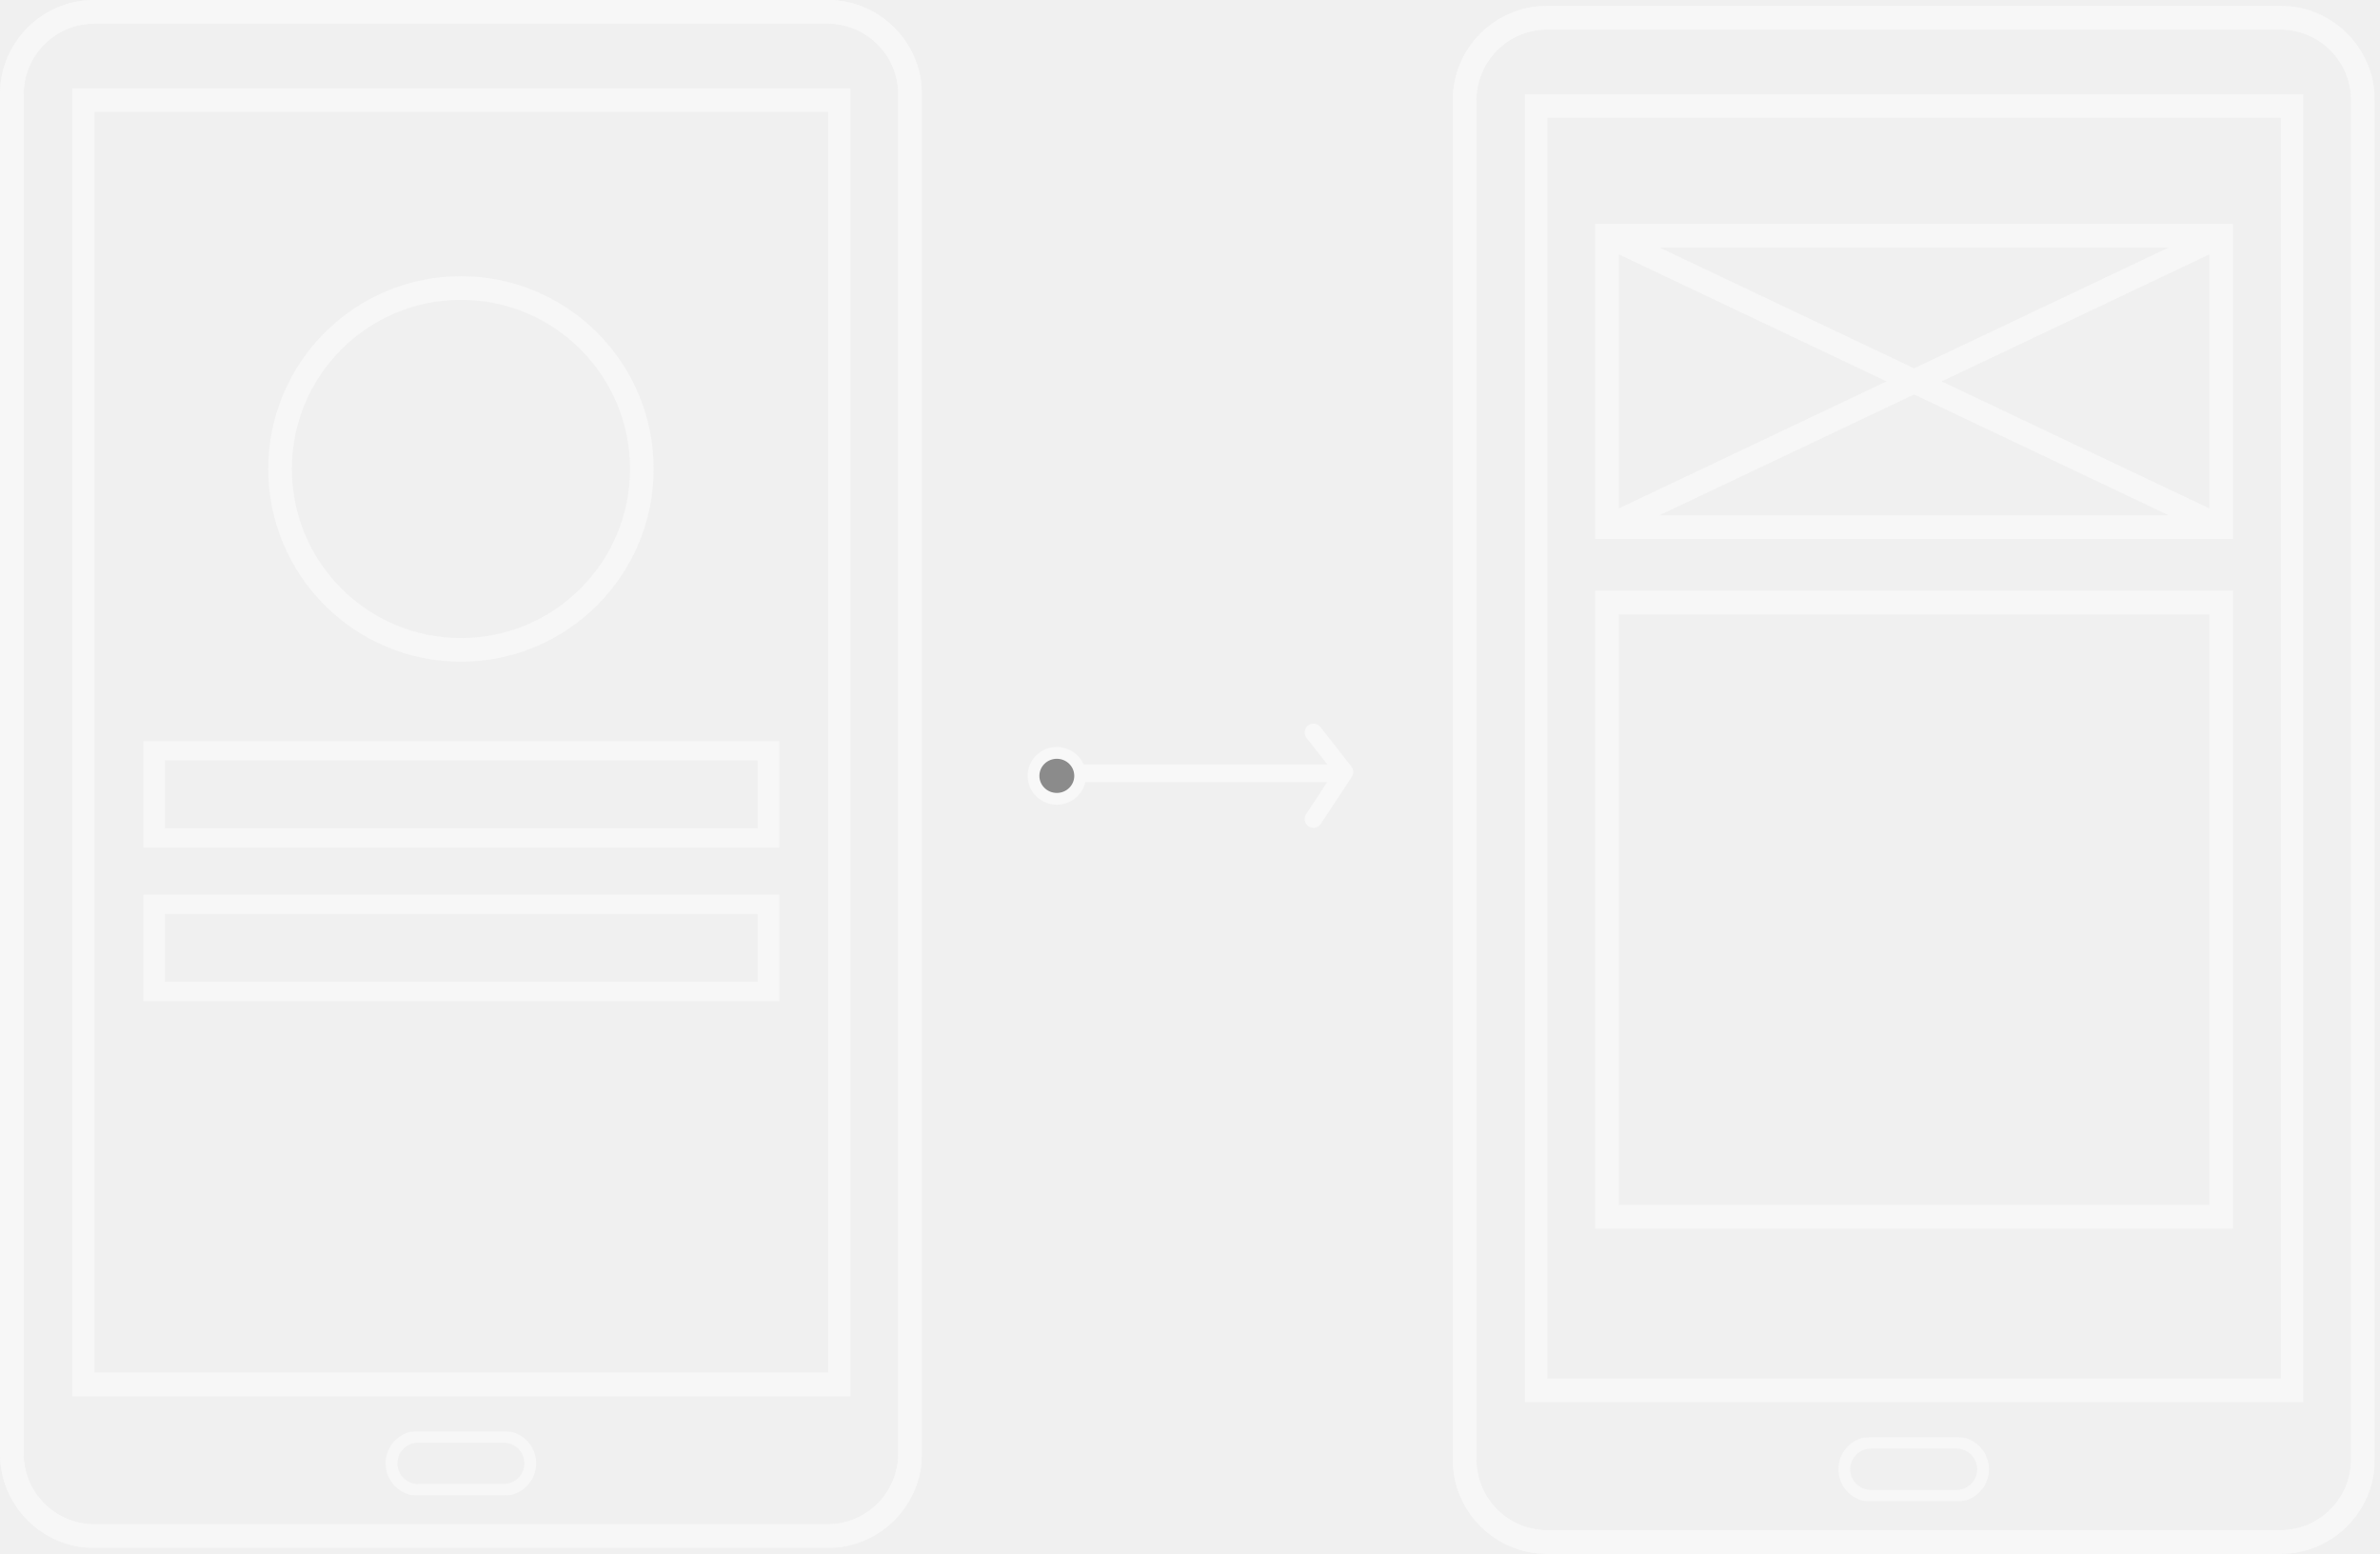
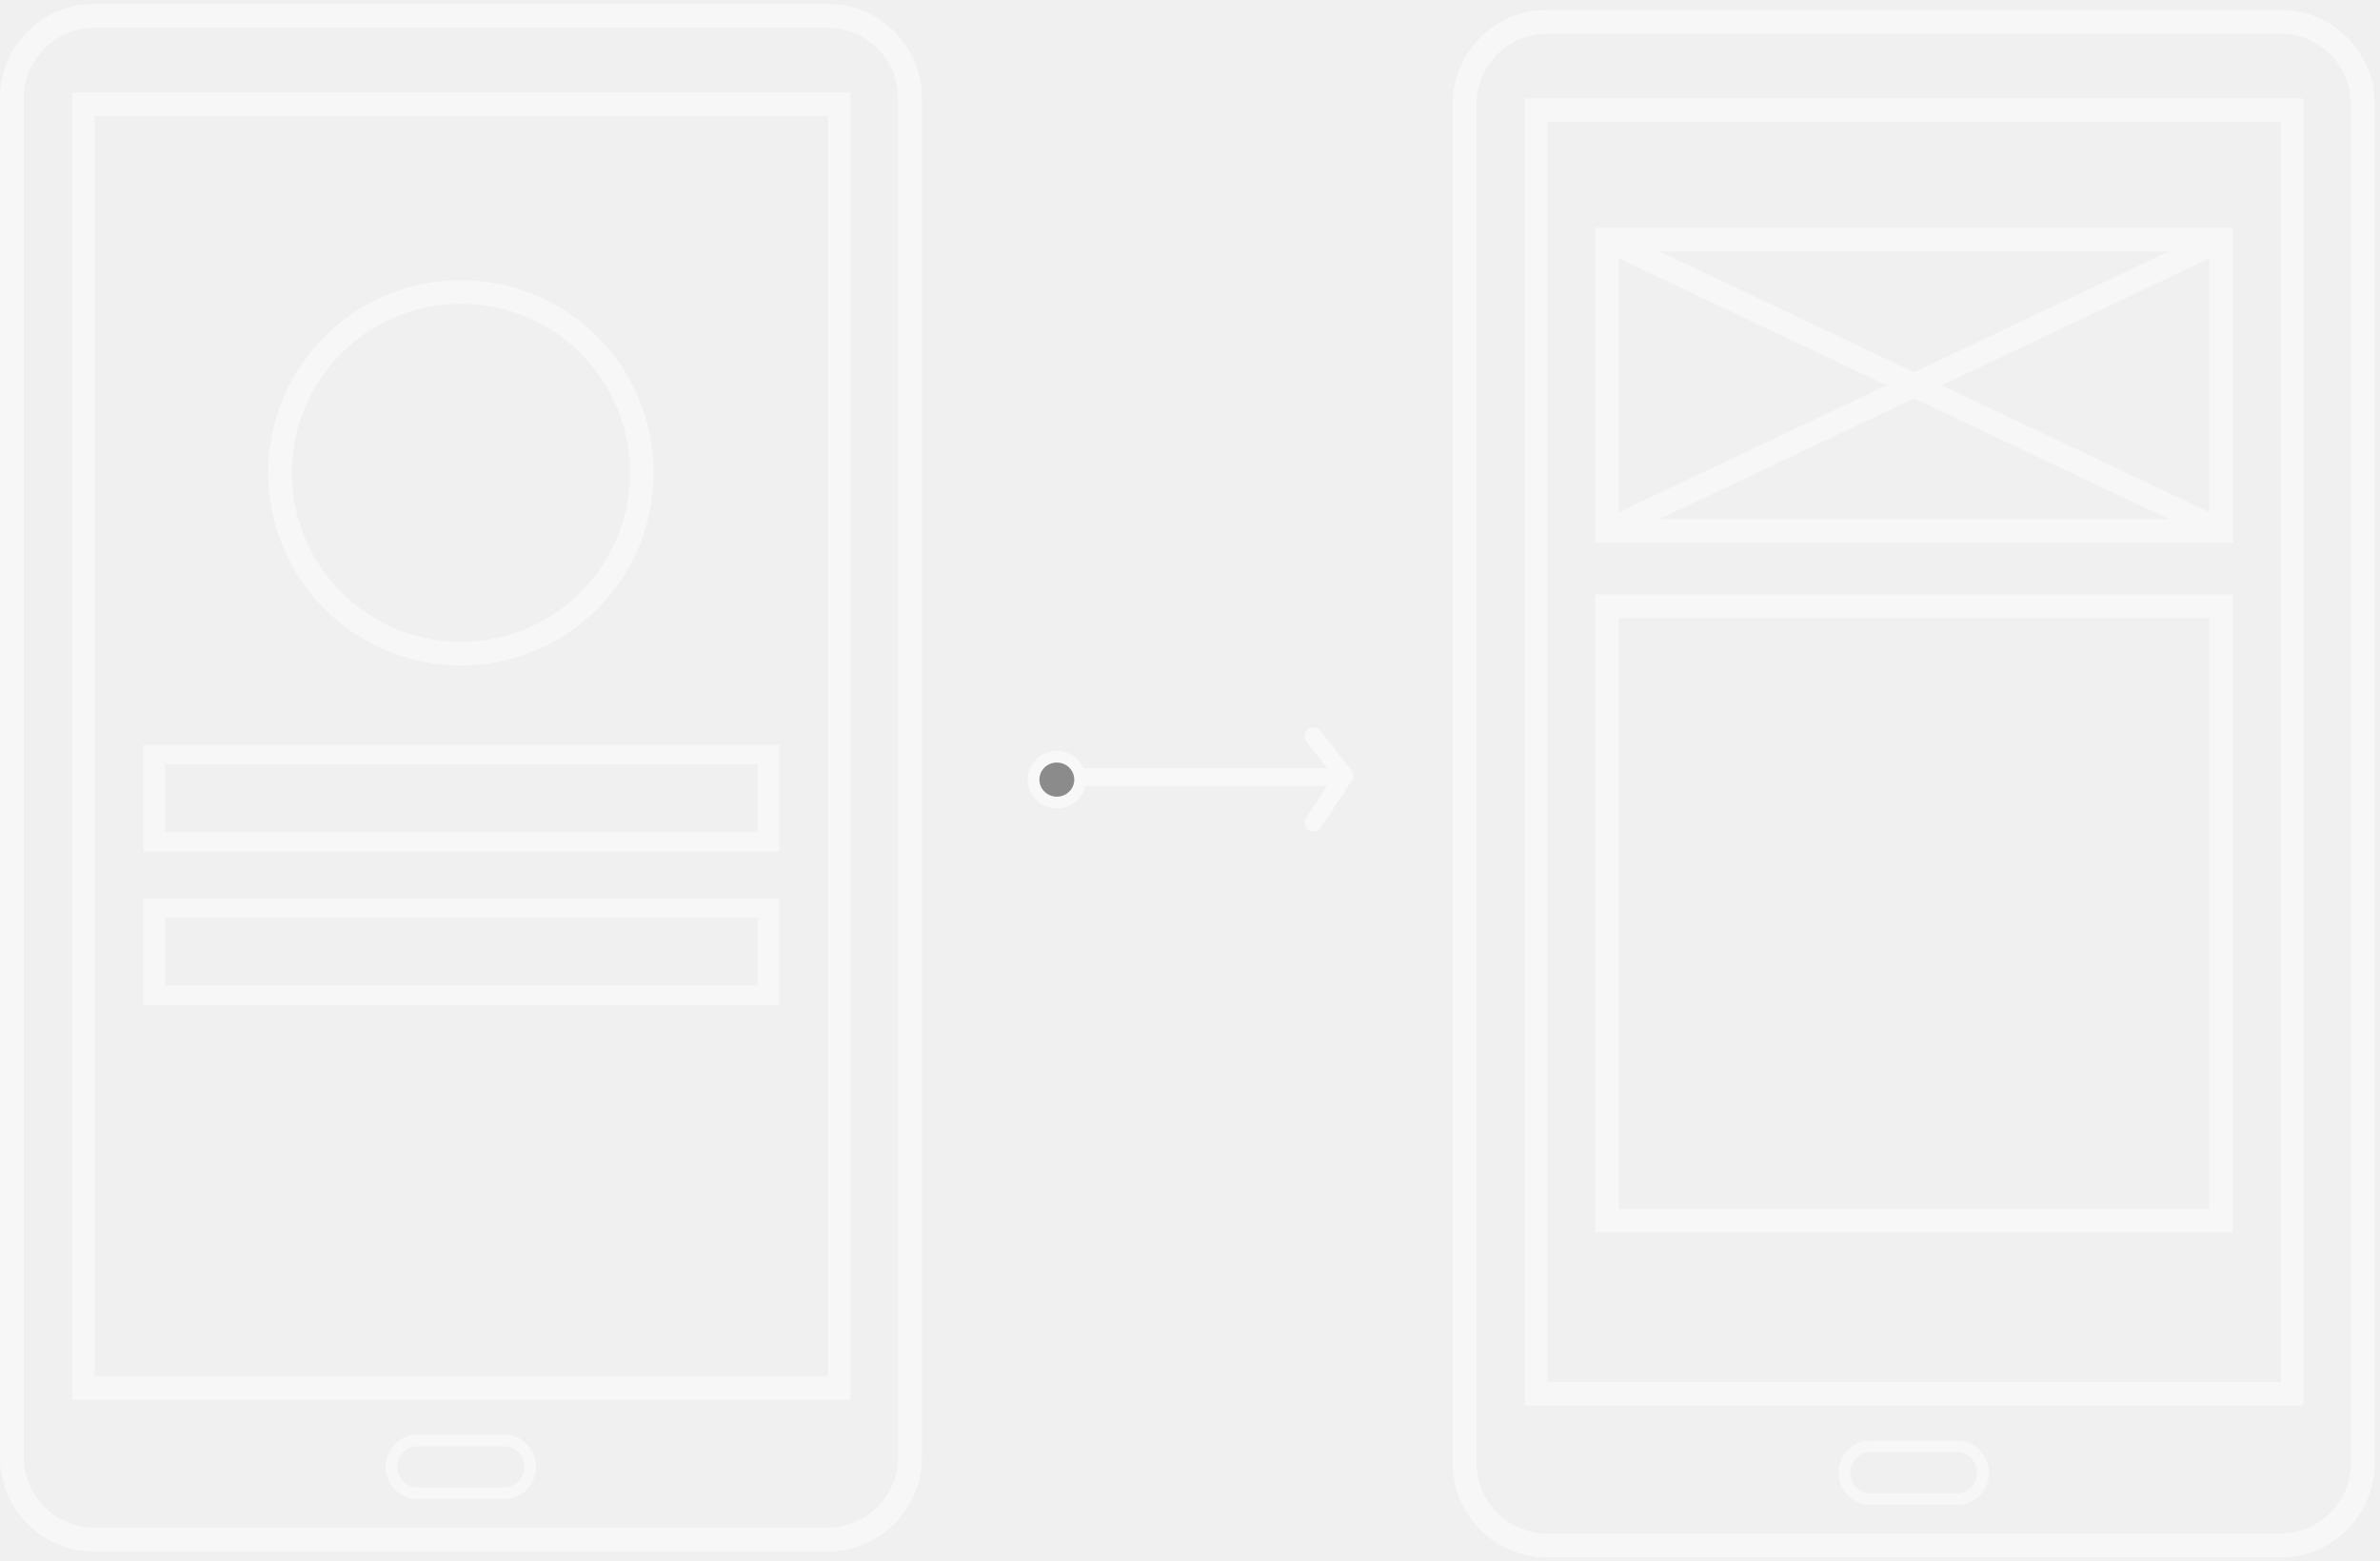
- <svg xmlns="http://www.w3.org/2000/svg" xmlns:xlink="http://www.w3.org/1999/xlink" width="403" height="263" viewBox="0 0 403 263">
+ <svg xmlns="http://www.w3.org/2000/svg" xmlns:xlink="http://www.w3.org/1999/xlink" width="250" height="164" viewBox="0 0 403 263">
  <defs>
    <path id="a" d="M0 .952h156.102V263H0z" />
    <path id="c" d="M0 .952h156.102V263H0z" />
    <path id="e" d="M0 263.048h156.102V1H0z" />
    <path id="g" d="M0 .952h156.102V263H0z" />
    <path id="i" d="M0 .952h156.102V263H0z" />
    <path id="k" d="M0 263.048h156.102V1H0z" />
  </defs>
  <g fill="none" fill-rule="evenodd" opacity=".5">
    <g stroke="#FFF" transform="translate(175 124)">
      <path stroke-width="3" d="M4.39 6.914h48.633" />
      <ellipse cx="3.951" cy="7.346" fill="#252525" stroke-width="2" rx="3.951" ry="3.889" />
      <path stroke-linecap="round" stroke-linejoin="round" stroke-width="3" d="M47.407 0l5.243 6.69-5.243 7.959" />
    </g>
    <g transform="translate(0 -1)">
      <g transform="translate(0 .048)">
        <mask id="b" fill="#fff">
          <use xlink:href="#a" />
        </mask>
        <path fill="#FEFEFE" d="M15.96 4.952C9.366 4.952 4 10.318 4 16.914v230.124C4 253.634 9.365 259 15.96 259h124.18c6.595 0 11.962-5.366 11.962-11.962V16.914c0-6.596-5.367-11.962-11.962-11.962H15.96zM140.14 263H15.96C7.16 263 0 255.84 0 247.038V16.914C0 8.114 7.16.952 15.96.952h124.18c8.8 0 15.962 7.161 15.962 15.962v230.124c0 8.802-7.161 15.962-15.962 15.962z" mask="url(#b)" />
      </g>
      <g transform="translate(0 .048)">
        <mask id="d" fill="#fff">
          <use xlink:href="#c" />
        </mask>
        <path fill="#FEFEFE" d="M15.96 4.952C9.366 4.952 4 10.318 4 16.914v230.124C4 253.634 9.365 259 15.96 259h124.18c6.595 0 11.962-5.366 11.962-11.962V16.914c0-6.596-5.367-11.962-11.962-11.962H15.96zM140.14 263H15.96C7.16 263 0 255.84 0 247.038V16.914C0 8.114 7.16.952 15.96.952h124.18c8.8 0 15.962 7.161 15.962 15.962v230.124c0 8.802-7.161 15.962-15.962 15.962z" mask="url(#d)" />
      </g>
      <mask id="f" fill="#fff">
        <use xlink:href="#e" />
      </mask>
      <path fill="#FEFEFE" d="M16.004 233.375h124.209V19.962H16.004v213.413zm-3.775 4h131.757V15.962H12.229v221.413z" mask="url(#f)" />
      <path fill="#FEFEFE" d="M27.922 141.216h100.372v-11.471H27.922v11.471zm-3.653 3.273h107.678v-18.018H24.269v18.018zM27.922 167.216h100.372v-11.471H27.922v11.471zm-3.653 3.273h107.678v-18.018H24.269v18.018z" mask="url(#f)" />
      <path stroke="#FEFEFE" stroke-width="4" d="M108.68 80.39c0 16.915-13.713 30.628-30.63 30.628-16.915 0-30.628-13.713-30.628-30.629 0-16.916 13.713-30.629 30.629-30.629 16.916 0 30.629 13.713 30.629 30.63z" mask="url(#f)" />
      <path stroke="#FEFEFE" stroke-width="2" d="M85.29 253.233h-14.5a4.513 4.513 0 0 1-4.5-4.5c0-2.475 2.025-4.5 4.5-4.5h14.5c2.475 0 4.5 2.025 4.5 4.5s-2.025 4.5-4.5 4.5z" mask="url(#f)" />
    </g>
    <g transform="translate(246)">
      <g transform="translate(0 .048)">
        <mask id="h" fill="#fff">
          <use xlink:href="#g" />
        </mask>
        <path fill="#FEFEFE" d="M15.96 4.952C9.366 4.952 4 10.318 4 16.914v230.124C4 253.634 9.365 259 15.96 259h124.18c6.595 0 11.962-5.366 11.962-11.962V16.914c0-6.596-5.367-11.962-11.962-11.962H15.96zM140.14 263H15.96C7.16 263 0 255.84 0 247.038V16.914C0 8.114 7.16.952 15.96.952h124.18c8.8 0 15.962 7.161 15.962 15.962v230.124c0 8.802-7.161 15.962-15.962 15.962z" mask="url(#h)" />
      </g>
      <g transform="translate(0 .048)">
        <mask id="j" fill="#fff">
          <use xlink:href="#i" />
        </mask>
        <path fill="#FEFEFE" d="M15.96 4.952C9.366 4.952 4 10.318 4 16.914v230.124C4 253.634 9.365 259 15.96 259h124.18c6.595 0 11.962-5.366 11.962-11.962V16.914c0-6.596-5.367-11.962-11.962-11.962H15.96zM140.14 263H15.96C7.16 263 0 255.84 0 247.038V16.914C0 8.114 7.16.952 15.96.952h124.18c8.8 0 15.962 7.161 15.962 15.962v230.124c0 8.802-7.161 15.962-15.962 15.962z" mask="url(#j)" />
      </g>
      <mask id="l" fill="#fff">
        <use xlink:href="#k" />
      </mask>
      <path fill="#FEFEFE" d="M16.004 233.375h124.209V19.962H16.004v213.413zm-3.775 4h131.757V15.962H12.229v221.413z" mask="url(#l)" />
      <path stroke="#FEFEFE" stroke-width="2" d="M85.29 253.233h-14.5a4.513 4.513 0 0 1-4.5-4.5c0-2.475 2.025-4.5 4.5-4.5h14.5c2.475 0 4.5 2.025 4.5 4.5s-2.025 4.5-4.5 4.5z" mask="url(#l)" />
      <path stroke="#FEFEFE" stroke-width="4" d="M26.108 89.234h104V39.901h-104zM26.108 206.002h104v-104h-104zM26.108 39.9l104 49.333M130.108 39.9l-104 49.333" mask="url(#l)" />
    </g>
  </g>
</svg>
